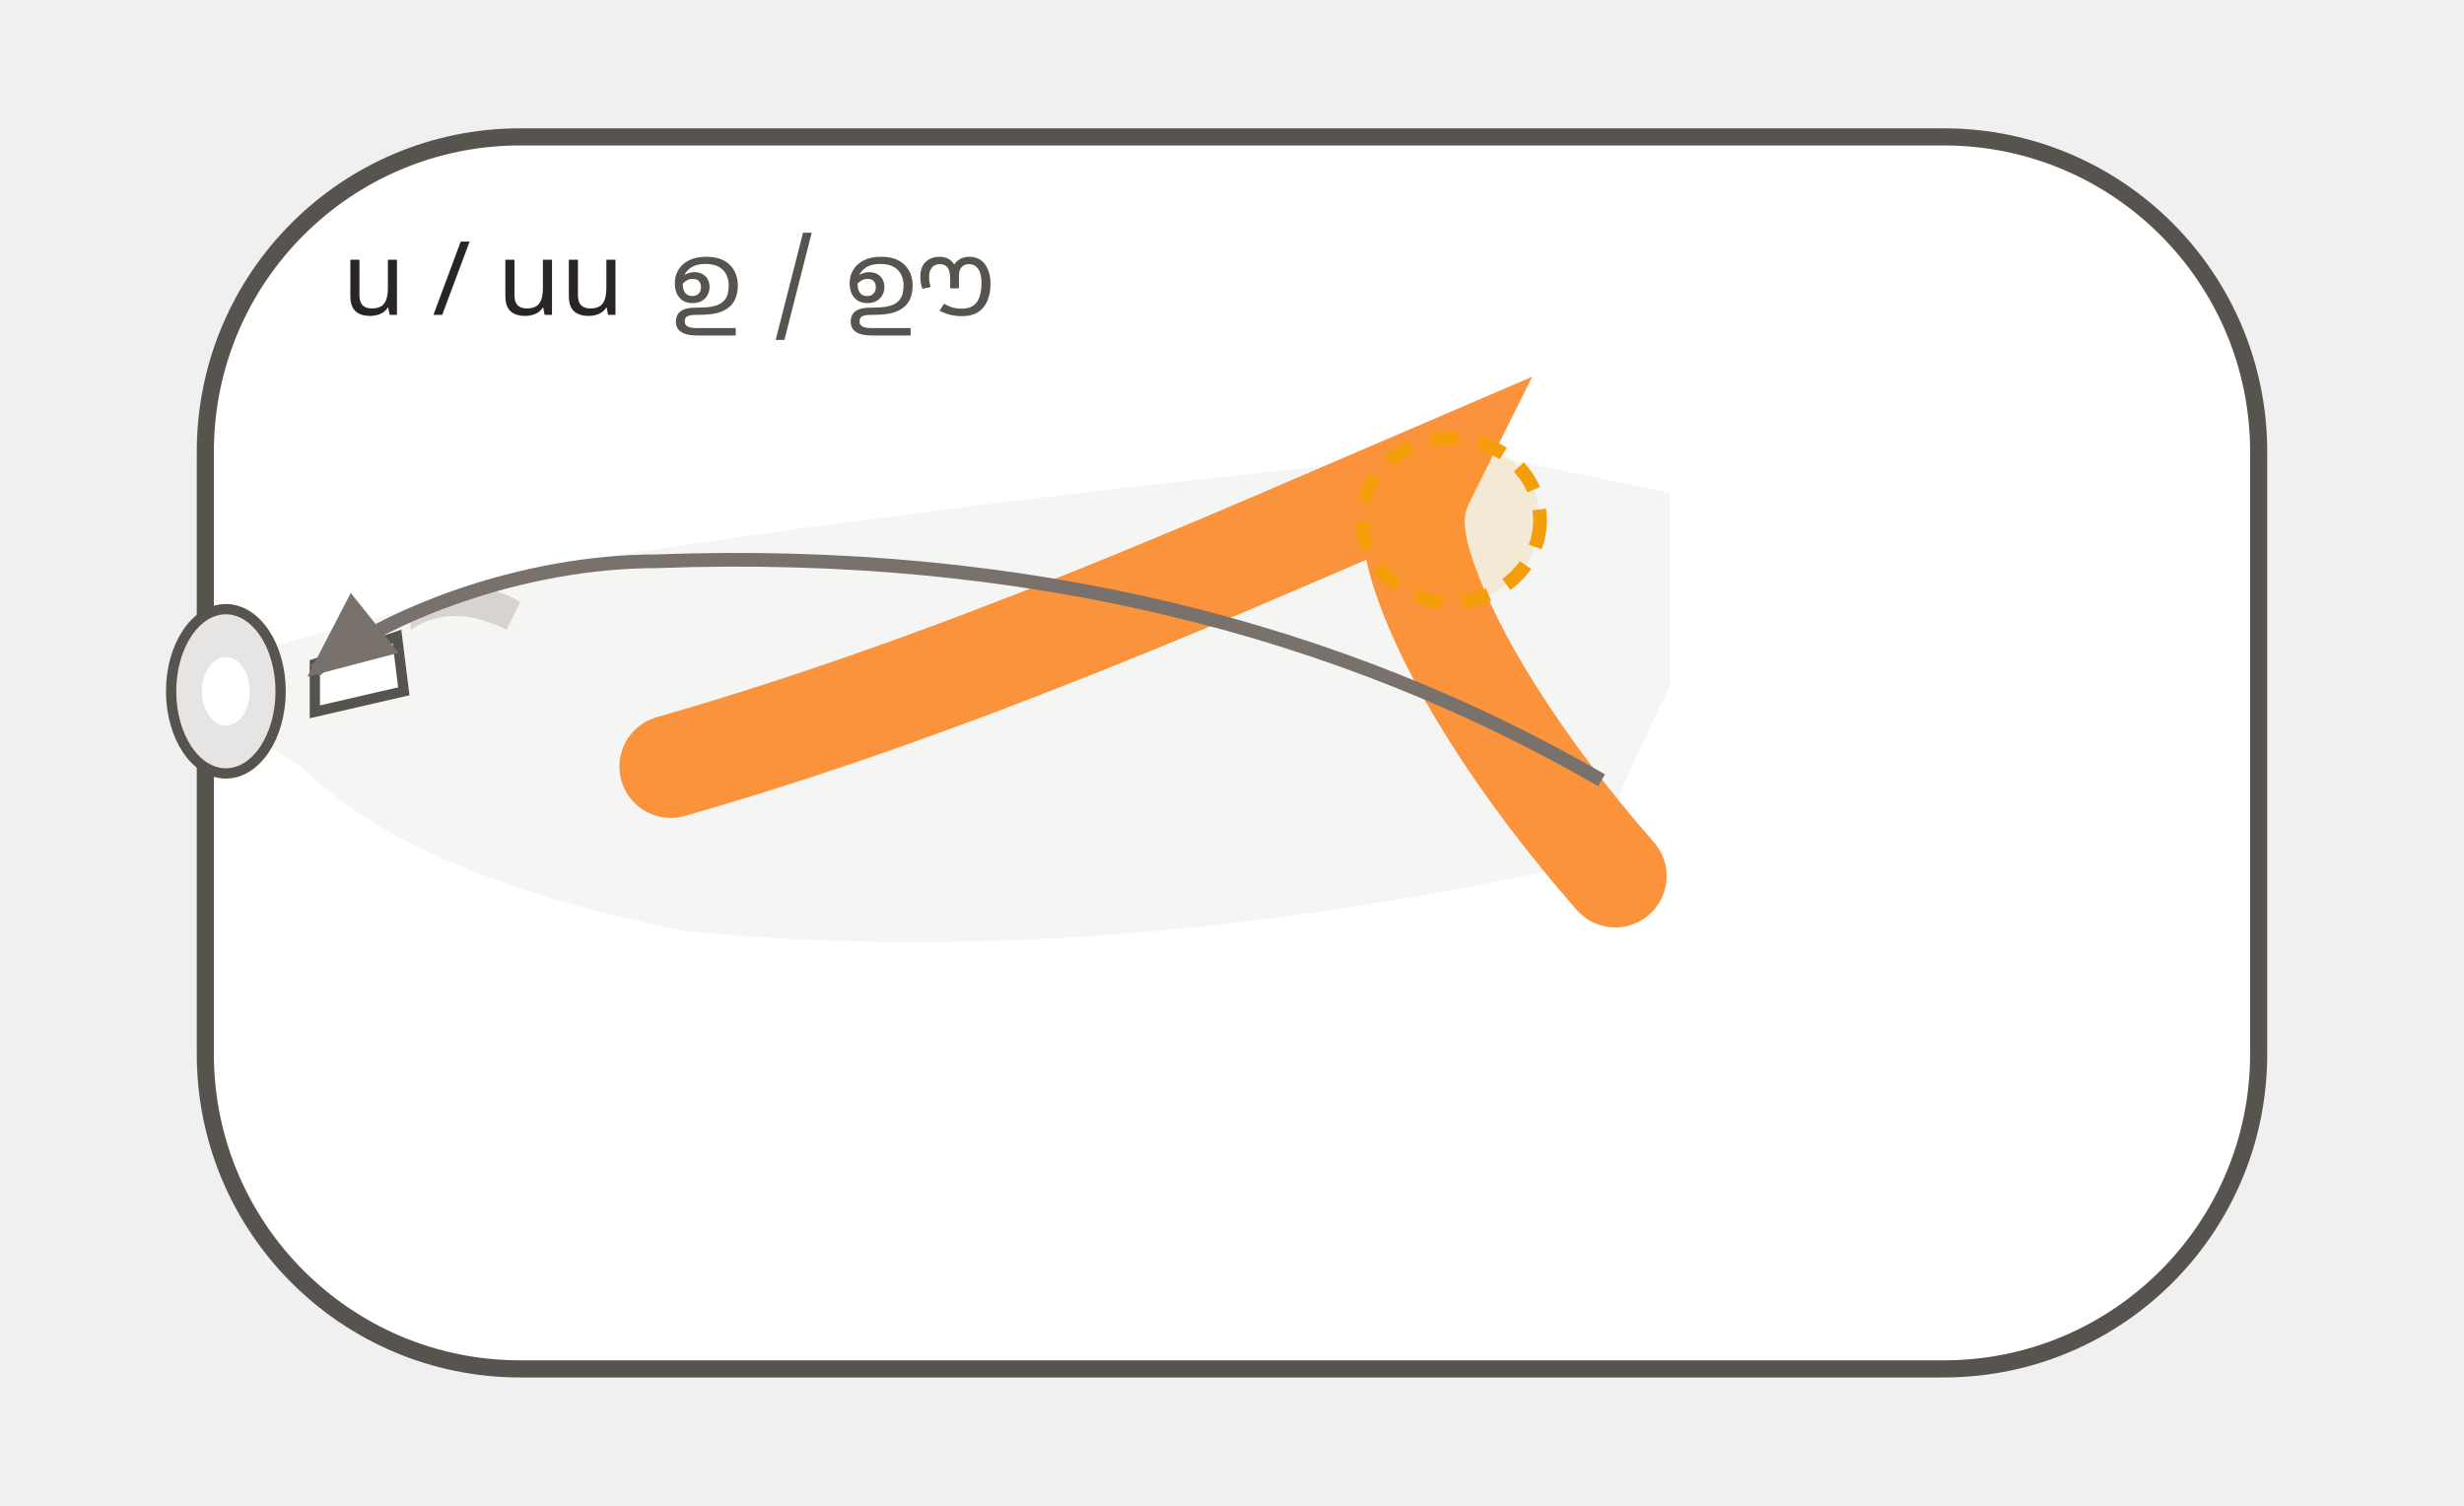
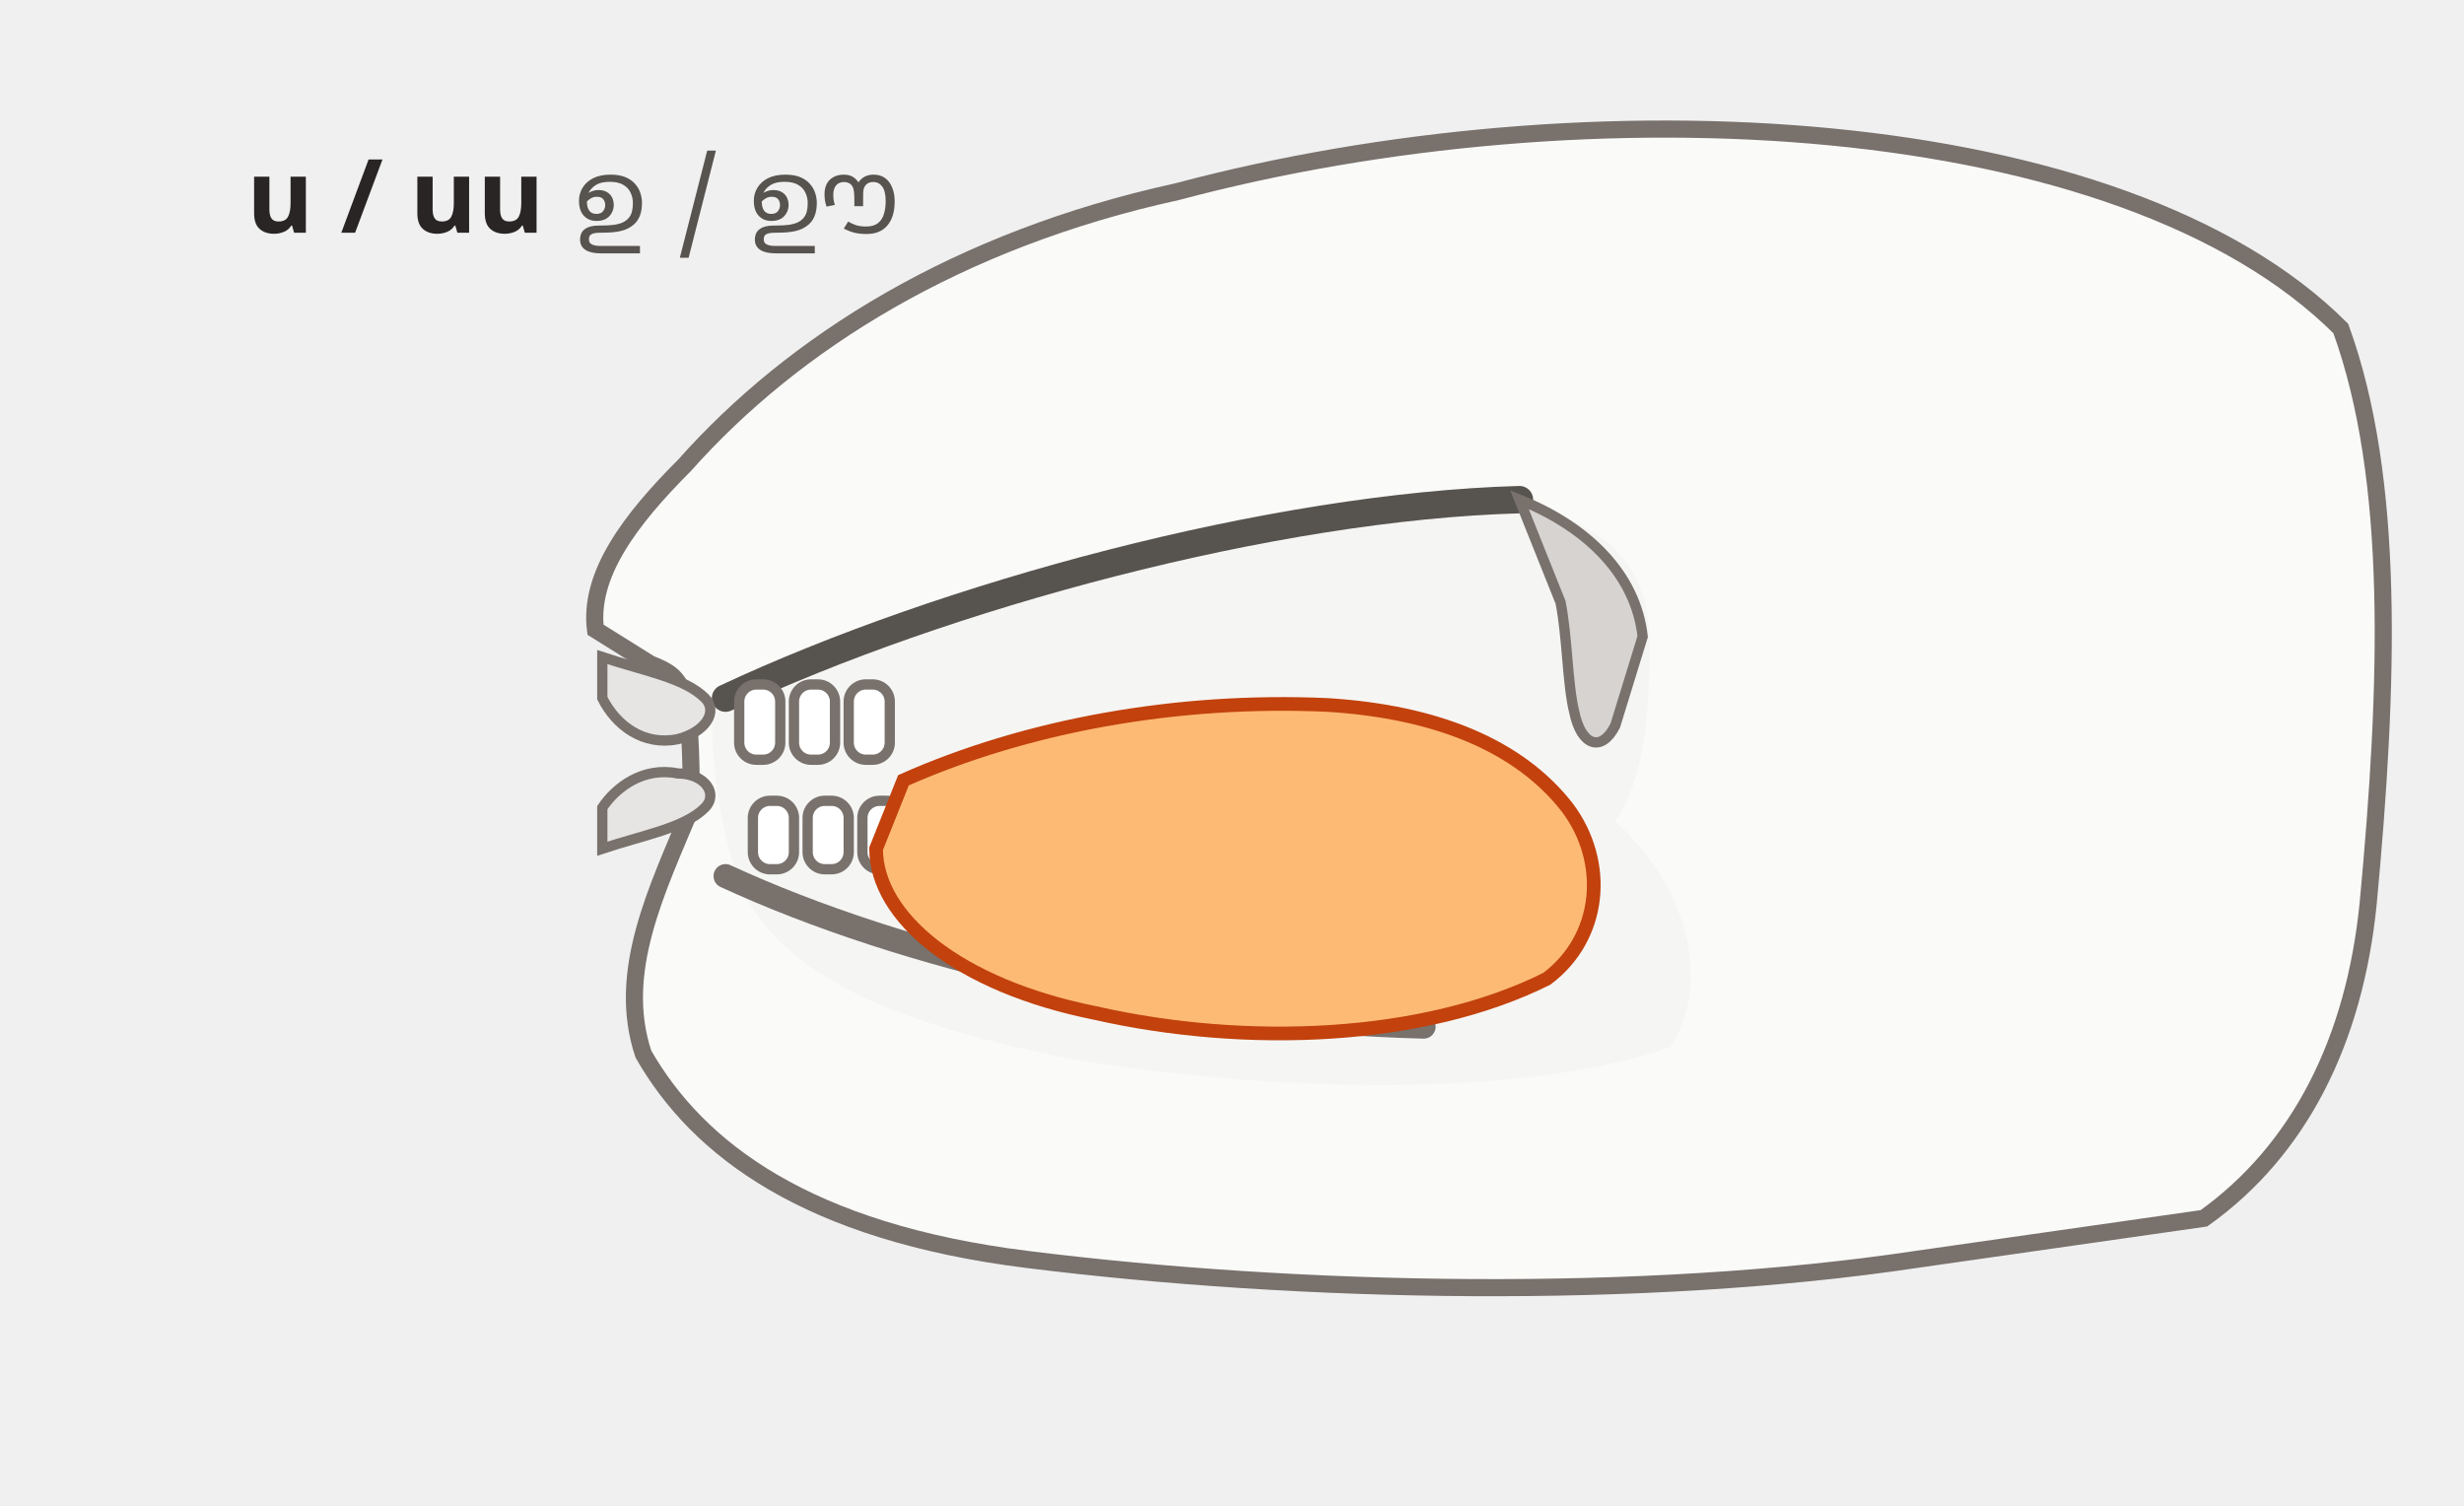
<svg xmlns="http://www.w3.org/2000/svg" viewBox="0 0 360 220" role="img">
-   <defs>
-     <marker id="arr" viewBox="0 0 10 10" refX="8" refY="4" markerWidth="7" markerHeight="7" orient="auto-start-reverse">
-       <path d="M0,0 L9,4 L0,8 z" fill="#78716c" />
-     </marker>
-   </defs>
-   <rect x="30" y="20" width="300" height="180" rx="46" fill="#ffffff" stroke="#57534e" stroke-width="2.5" />
-   <path d="M34,96 L56,90 Q74,84 84,82 Q150,72 215,66 L244,72 L244,100 L232,126 Q160,142 100,136 Q60,128 44,112 L34,106 Z" fill="#f5f5f4" />
-   <ellipse cx="33" cy="101" rx="8" ry="12" fill="#e7e5e4" stroke="#57534e" stroke-width="1.5" />
-   <ellipse cx="33" cy="101" rx="3.5" ry="5" fill="#ffffff" />
-   <path d="M46,97 L58,93 L59,101 L46,104 Z" fill="#ffffff" stroke="#57534e" stroke-width="1.5" />
-   <path d="M60,90 Q68,83 76,88 L74,92 Q66,88 60,92 Z" fill="#d6d3d1" />
-   <path d="M236,128 C222,112 212,96 208,84 C206,78 206,74 208,70 C180,82 140,100 98,112" fill="none" stroke="#fb923c" stroke-width="15" stroke-linecap="round" />
-   <ellipse cx="212" cy="76" rx="13" ry="12" fill="#f59e0b22" stroke="#f59e0b" stroke-width="2" stroke-dasharray="4 3" />
-   <path d="M234,114 C196,92 150,80 96,82 C76,82 56,90 46,98" fill="none" stroke="#78716c" stroke-width="2" marker-end="url(#arr)" />
-   <text x="50" y="46" font-family="system-ui, sans-serif" font-size="15" fill="#292524">u / uu</text>
-   <text x="98" y="46" font-family="'Noto Sans Malayalam', system-ui, sans-serif" font-size="15" fill="#57534e">ഉ / ഊ</text>
+   <style>
+     .head { fill: #fafaf9; stroke: #78716c; stroke-width: 2.5 }
+     .cavity { fill: #f5f5f4 }
+     .palate { fill: none; stroke: #57534e; stroke-width: 4; stroke-linecap: round }
+     .velum { fill: #d6d3d1; stroke: #78716c; stroke-width: 1.5 }
+     .teeth { fill: #ffffff; stroke: #78716c; stroke-width: 1.5 }
+     .lip { fill: #e7e5e4; stroke: #78716c; stroke-width: 1.5 }
+     .jaw-line { fill: none; stroke: #78716c; stroke-width: 3.5; stroke-linecap: round }
+     .tongue { fill: #fdba74; stroke: #c2410c; stroke-width: 2 }
+     .air { fill: none; stroke: #78716c; stroke-width: 2; stroke-dasharray: 5 4 }
+     .air-head { fill: #78716c }
+     .zone { fill: none; stroke: #f59e0b; stroke-width: 2; stroke-dasharray: 4 3 }
+     .zone-label { font: 10px system-ui, sans-serif; fill: #d97706 }
+     .puff { fill: none; stroke: #78716c; stroke-width: 2; stroke-linecap: round }
+     .sound { font: 600 15px system-ui, sans-serif; fill: #292524 }
+     .sound-ml { font: 15px 'Noto Sans Malayalam', system-ui, sans-serif; fill: #57534e }
+     @media (prefers-color-scheme: dark) {
+       .head { fill: #1c1917; stroke: #a8a29e }
+       .cavity { fill: #292524 }
+       .palate { stroke: #a8a29e }
+       .velum { fill: #44403c; stroke: #a8a29e }
+       .teeth { fill: #44403c; stroke: #a8a29e }
+       .lip { fill: #44403c; stroke: #a8a29e }
+       .jaw-line { stroke: #a8a29e }
+       .tongue { fill: #c2410c; stroke: #fdba74 }
+       .air, .puff { stroke: #a8a29e }
+       .air-head { fill: #a8a29e }
+       .zone { stroke: #fbbf24 }
+       .zone-label { fill: #fbbf24 }
+       .sound { fill: #fafaf9 }
+       .sound-ml { fill: #d6d3d1 }
+     }
+     @media (prefers-reduced-motion: no-preference) {
+       .tongue { animation: raise 4.5s ease-in-out infinite }
+       @keyframes raise {
+         0%, 10% { transform: translate(0px, 12px) }
+         45%, 88% { transform: none }
+         100% { transform: translate(0px, 12px) }
+       }
+       .lip-top { animation: round-top 4.5s ease-in-out infinite }
+       @keyframes round-top {
+         0%, 10% { transform: translate(3px, 3px) }
+         45%, 88% { transform: none }
+         100% { transform: translate(3px, 3px) }
+       }
+       .lip-bot { animation: round-bot 4.5s ease-in-out infinite }
+       @keyframes round-bot {
+         0%, 10% { transform: translate(3px, -3px) }
+         45%, 88% { transform: none }
+         100% { transform: translate(3px, -3px) }
+       }
+     }
+   </style>
+   <path class="head" d="M342 48 C310 16 232 12 172 28 C140 35 116 50 100 68 C92 76 86 84 87 92 L95 97 C100 99 101 100 101 118 C96 130 90 142 94 154 C102 168 118 180 150 184 C190 189 240 190 280 184 L322 178 C336 168 344 152 346 132 C349 100 350 70 342 48 Z" />
+   <path class="cavity" d="M104 104 C130 88 174 73 214 73 C234 74 241 82 241 94 C241 106 240 114 236 120 C247 130 250 144 244 153 C224 160 190 160 158 155 C132 150 114 143 108 129 C105 120 104 112 104 104 Z" />
+   <path class="palate" d="M106 102 C138 87 186 74 222 73" />
+   <path class="velum" d="M222 73 C232 77 239 84 240 93 L236 106 C234 110 231 109 230 104 C229 100 229 93 228 88 Z" />
+   <rect class="teeth" x="108" y="100" width="6" height="11" rx="2.5" />
+   <rect class="teeth" x="116" y="100" width="6" height="11" rx="2.5" />
+   <rect class="teeth" x="124" y="100" width="6" height="11" rx="2.5" />
+   <path class="jaw-line" d="M106 128 C132 140 170 149 208 150" />
+   <rect class="teeth" x="110" y="117" width="6" height="10" rx="2.5" />
+   <rect class="teeth" x="118" y="117" width="6" height="10" rx="2.5" />
+   <rect class="teeth" x="126" y="117" width="6" height="10" rx="2.5" />
+   <path class="lip lip-top" d="M88 96 C94 98 100 99 103 102 C105 104 103 107 99 108 C94 109 90 106 88 102 Z" />
+   <path class="lip lip-bot" d="M88 124 C94 122 100 121 103 118 C105 116 103 113 99 113 C94 112 90 115 88 118 Z" />
+   <g class="tongue">
+     <path d="M132 114 C150 106 172 102 194 103 C210 104 222 109 229 118 C235 126 234 137 226 143 C208 152 182 153 160 148 C140 144 128 134 128 124 Z" />
+   </g>
+   <text class="sound" x="36" y="34">u / uu</text>
+   <text class="sound-ml" x="84" y="34">ഉ / ഊ</text>
</svg>
